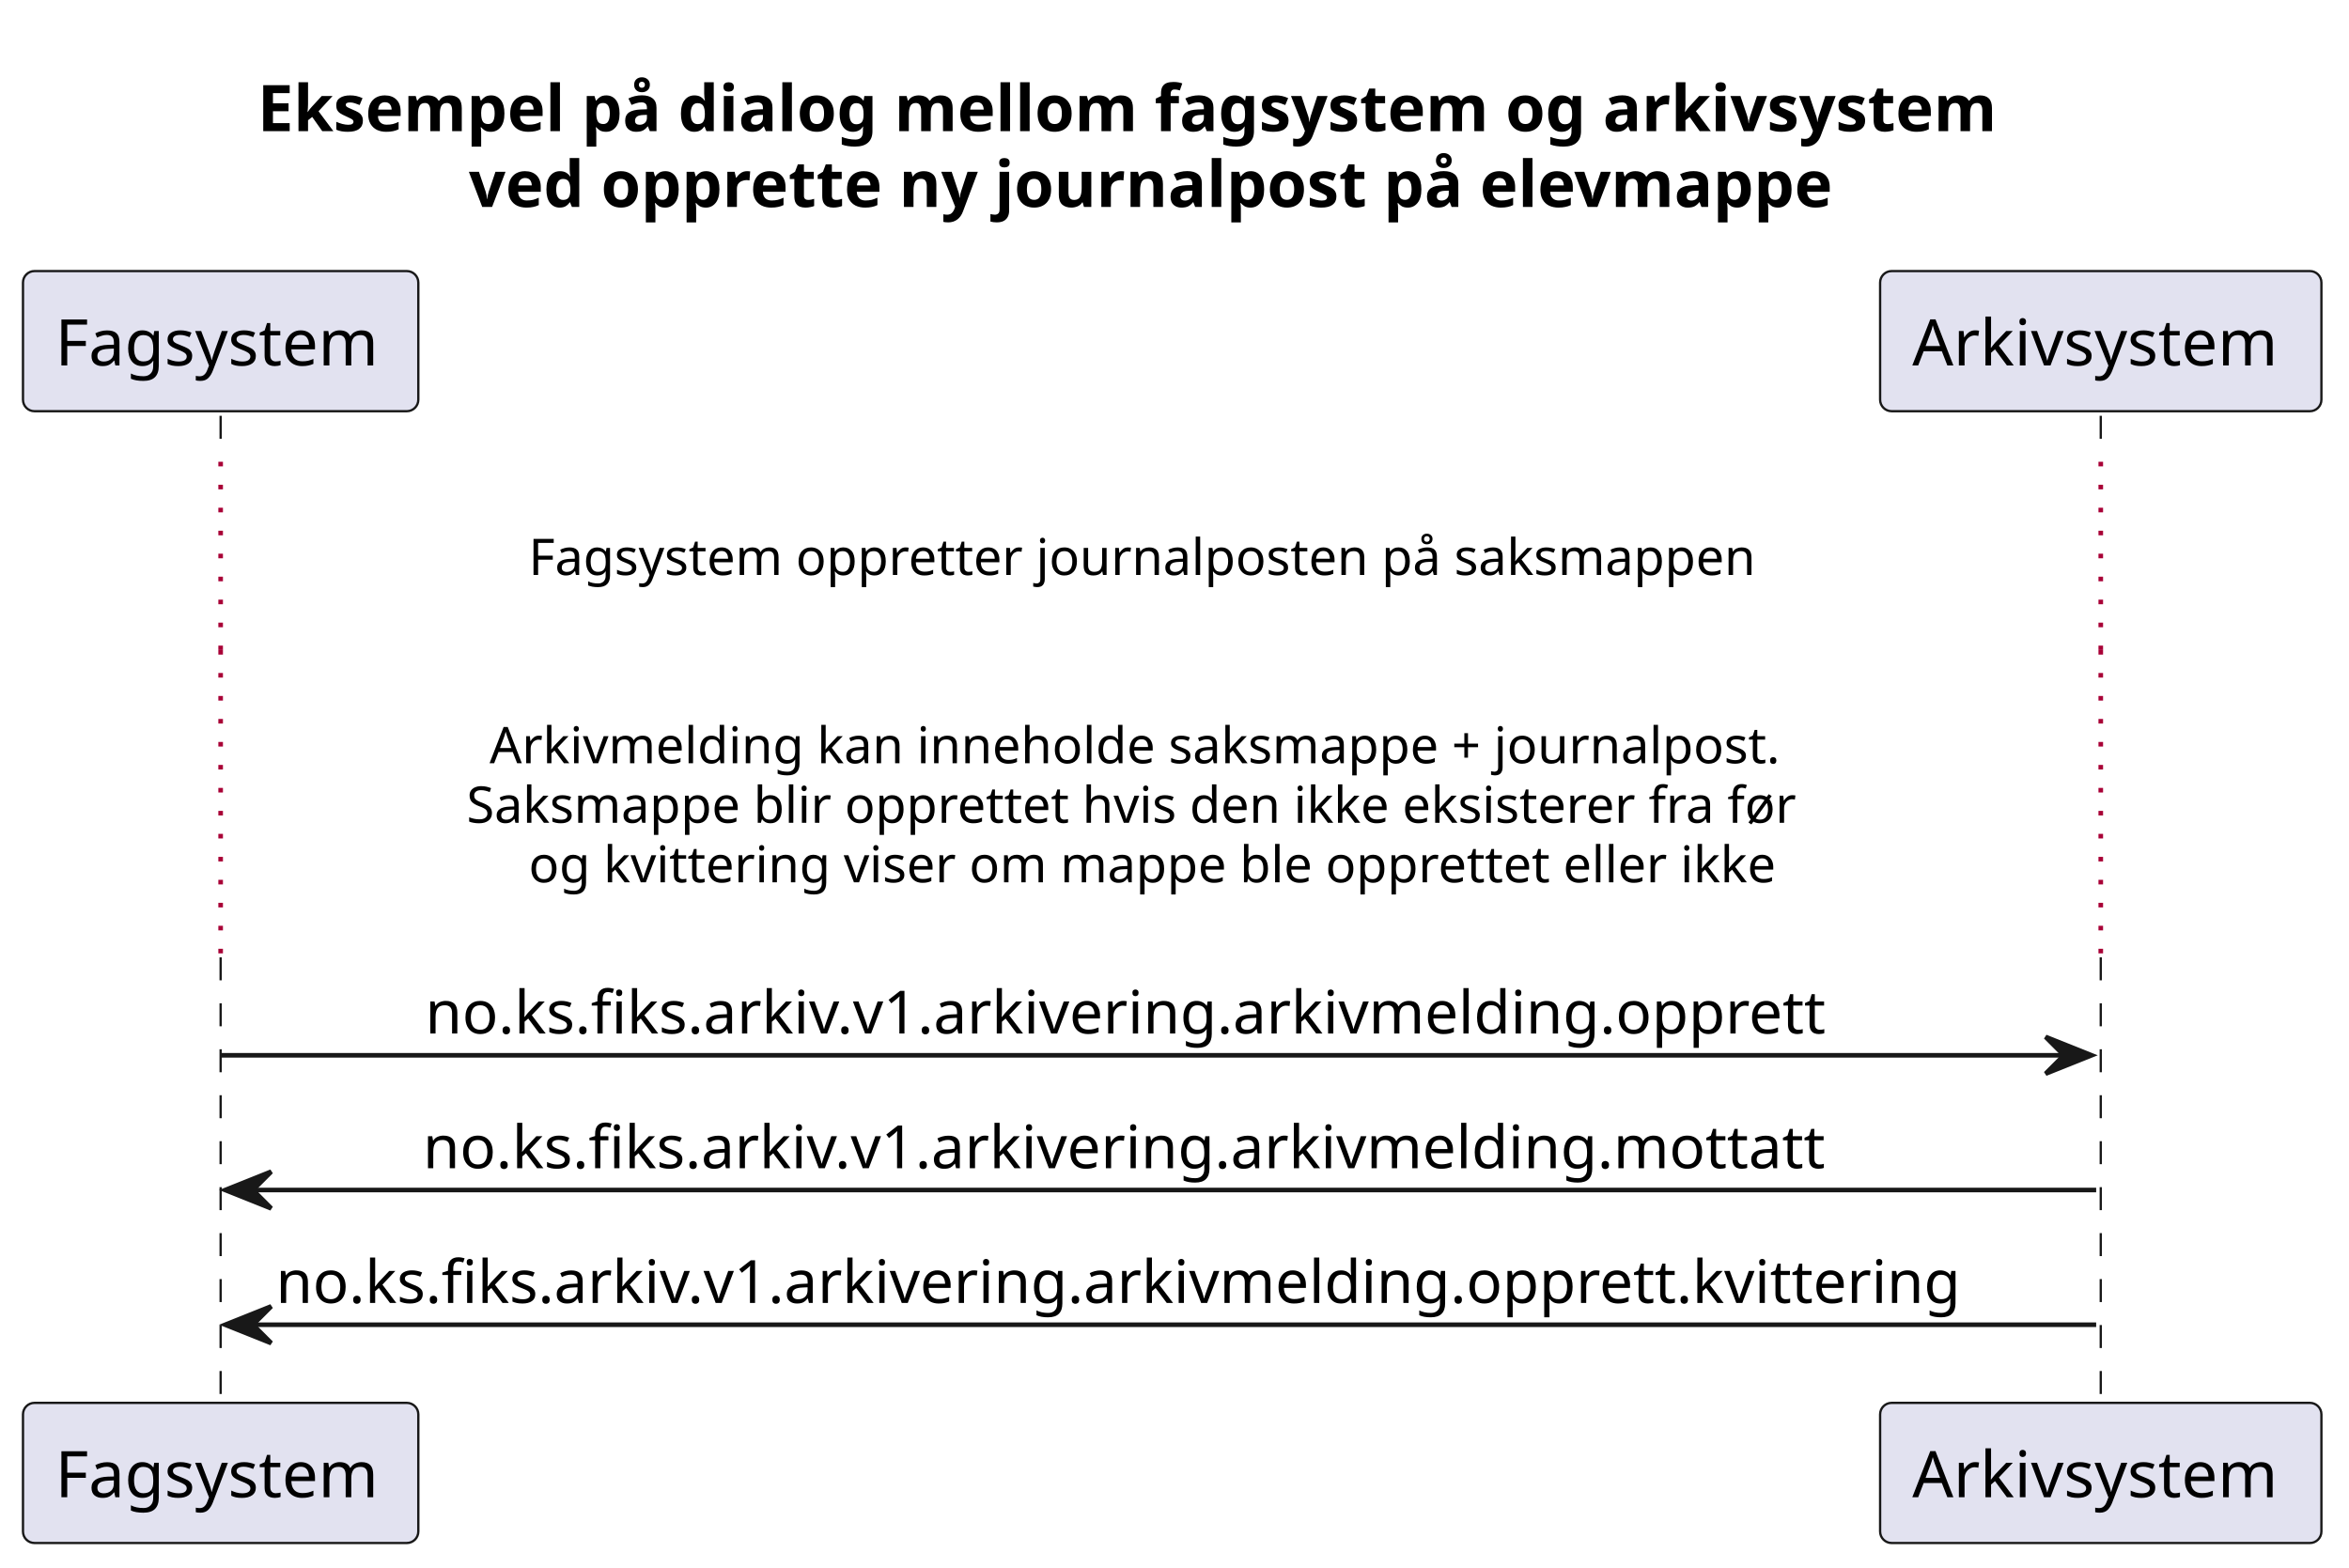
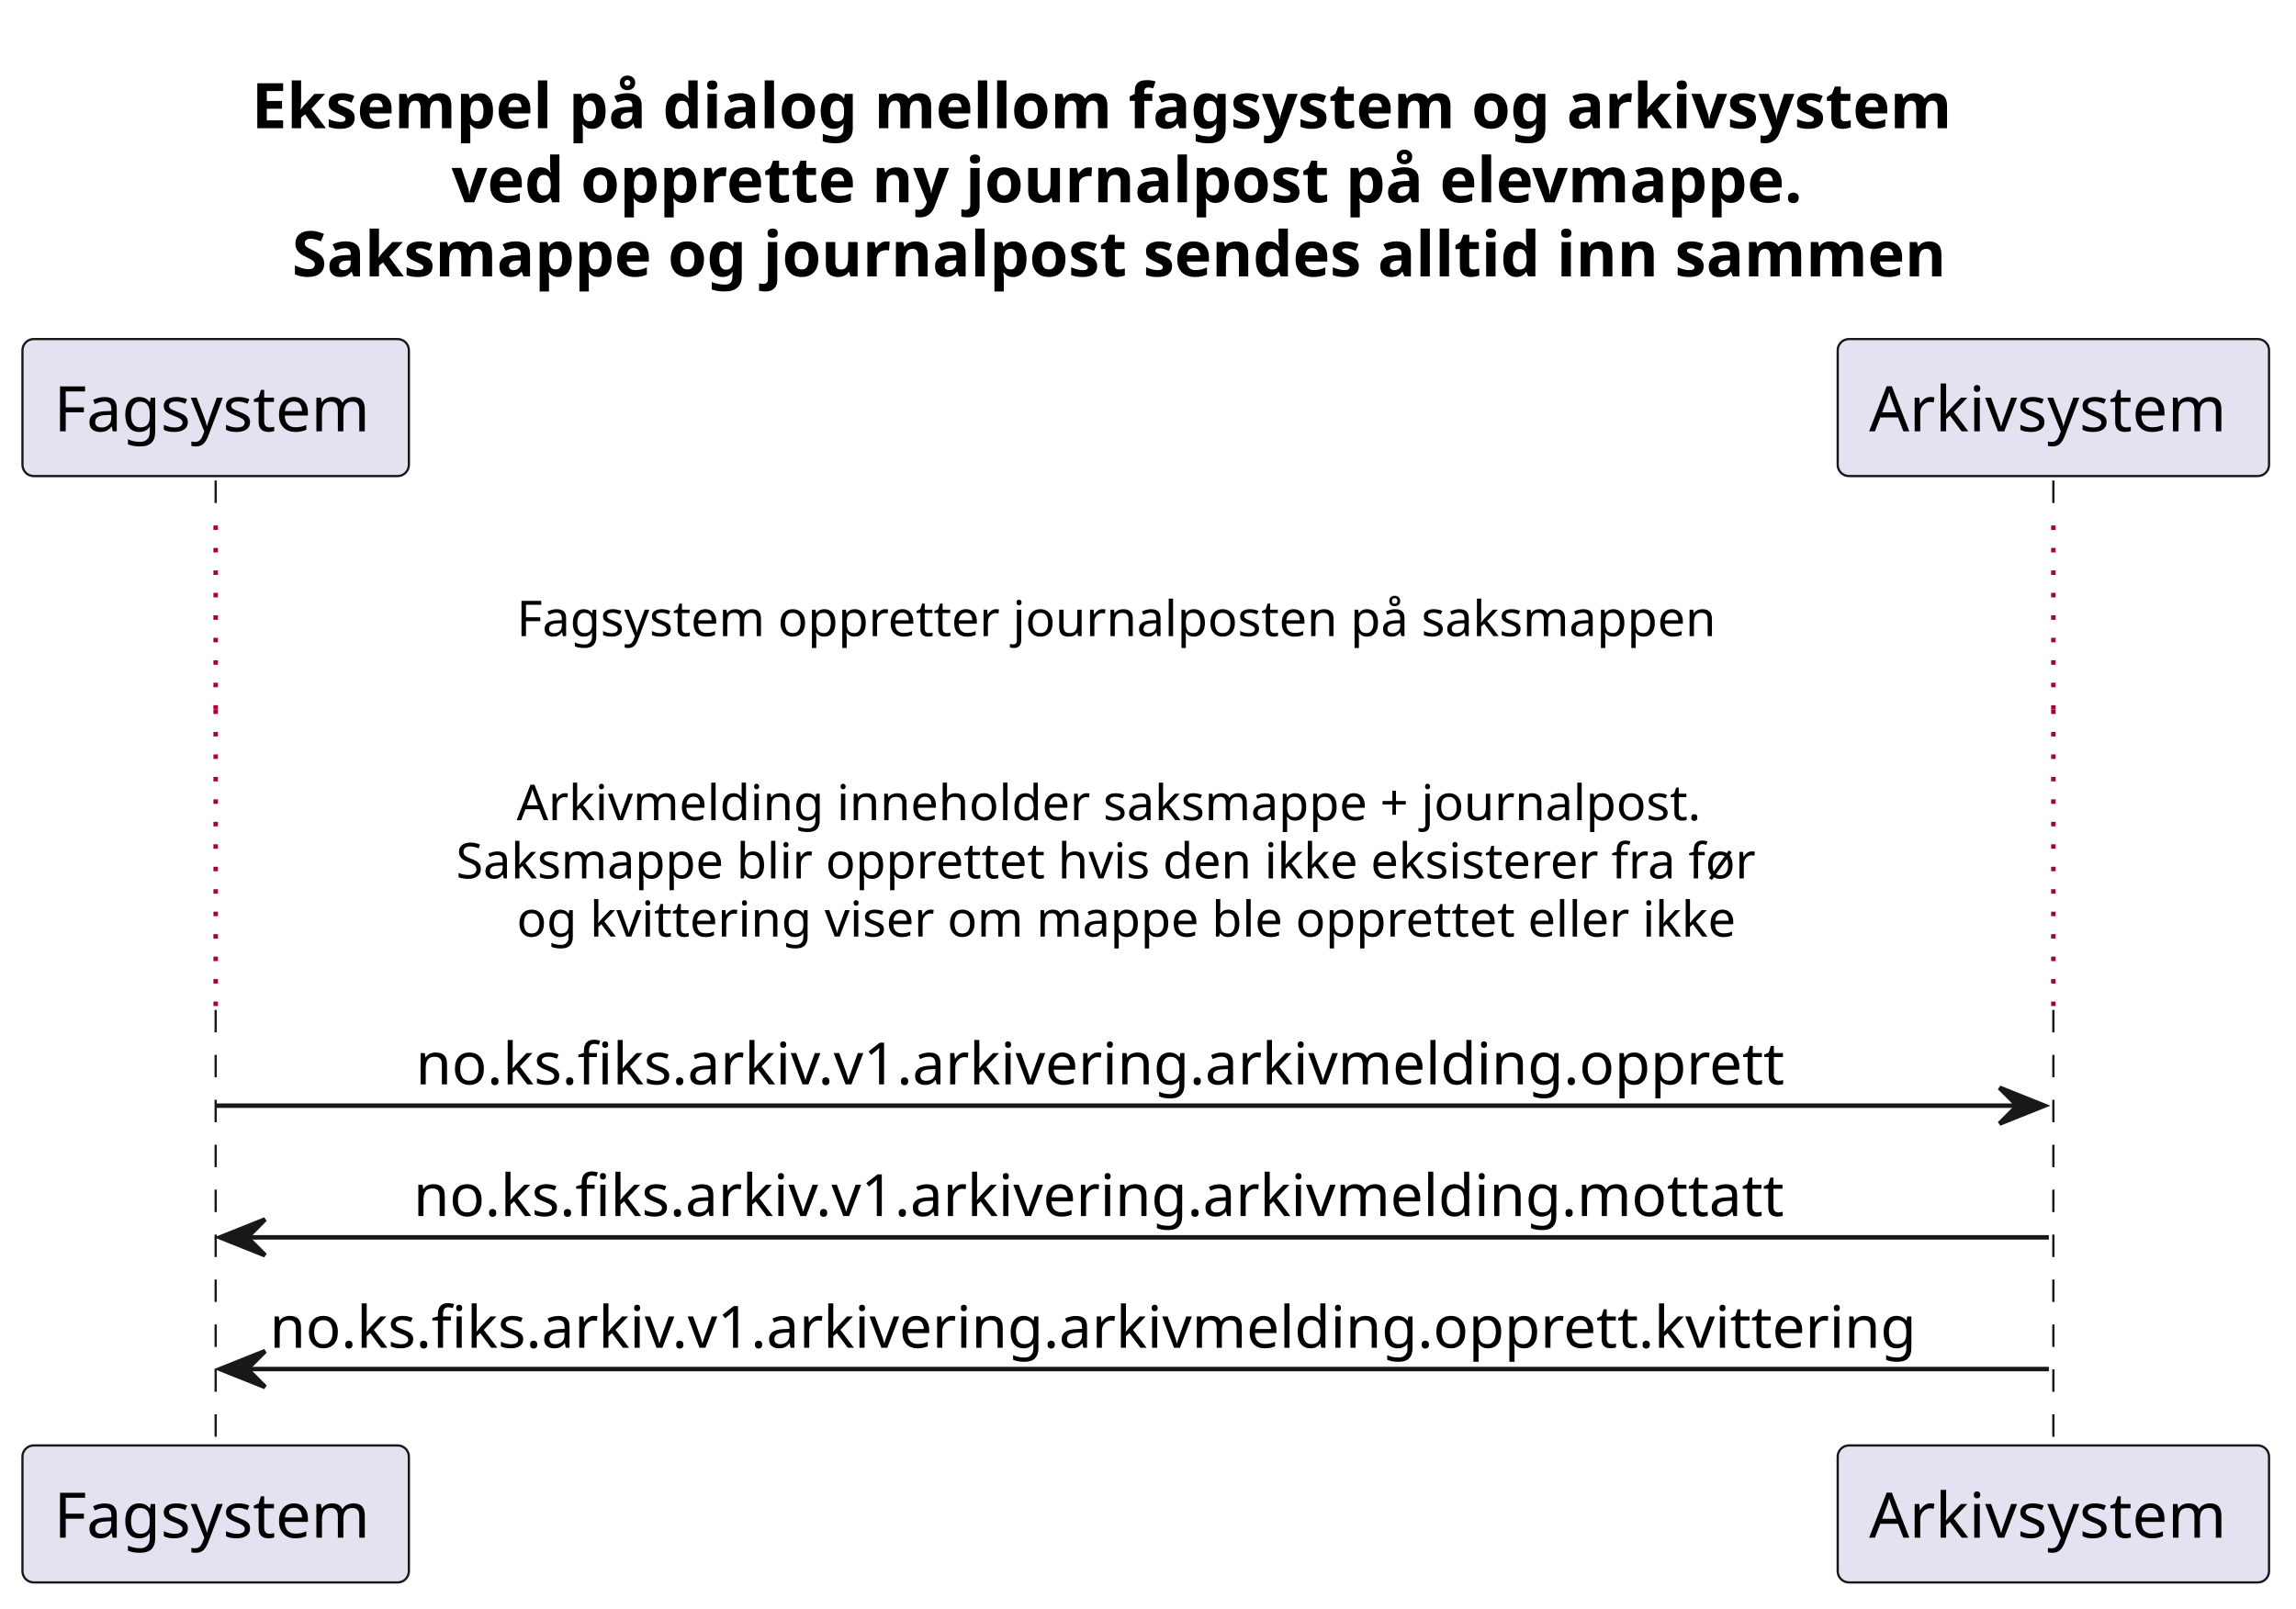
- <svg xmlns="http://www.w3.org/2000/svg" contentStyleType="text/css" height="341px" preserveAspectRatio="none" style="width:511px;height:341px;background:#FFFFFF;" version="1.1" viewBox="0 0 511 341" width="511px" zoomAndPan="magnify">
+ <svg xmlns="http://www.w3.org/2000/svg" contentStyleType="text/css" height="358px" preserveAspectRatio="none" style="width:511px;height:358px;background:#FFFFFF;" version="1.1" viewBox="0 0 511 358" width="511px" zoomAndPan="magnify">
  <defs />
  <g>
    <text fill="#000000" font-family="sans-serif" font-size="14" font-weight="bold" lengthAdjust="spacing" textLength="397" x="56" y="28.535">Eksempel på dialog mellom fagsystem og arkivsystem</text>
-     <text fill="#000000" font-family="sans-serif" font-size="14" font-weight="bold" lengthAdjust="spacing" textLength="305" x="102" y="45.023">ved opprette ny journalpost på elevmappe</text>
-     <line style="stroke:#181818;stroke-width:0.5;stroke-dasharray:5.0,5.0;" x1="48" x2="48" y1="90.465" y2="100.465" />
-     <line style="stroke:#A80036;stroke-width:1.0;stroke-dasharray:1.0,4.0;" x1="48" x2="48" y1="100.465" y2="141.42" />
-     <line style="stroke:#181818;stroke-width:0.5;stroke-dasharray:5.0,5.0;" x1="48" x2="48" y1="141.42" y2="141.42" />
-     <line style="stroke:#A80036;stroke-width:1.0;stroke-dasharray:1.0,4.0;" x1="48" x2="48" y1="141.42" y2="208.285" />
-     <line style="stroke:#181818;stroke-width:0.5;stroke-dasharray:5.0,5.0;" x1="48" x2="48" y1="208.285" y2="306.217" />
-     <line style="stroke:#181818;stroke-width:0.5;stroke-dasharray:5.0,5.0;" x1="457" x2="457" y1="90.465" y2="100.465" />
-     <line style="stroke:#A80036;stroke-width:1.0;stroke-dasharray:1.0,4.0;" x1="457" x2="457" y1="100.465" y2="141.42" />
-     <line style="stroke:#181818;stroke-width:0.5;stroke-dasharray:5.0,5.0;" x1="457" x2="457" y1="141.42" y2="141.42" />
-     <line style="stroke:#A80036;stroke-width:1.0;stroke-dasharray:1.0,4.0;" x1="457" x2="457" y1="141.42" y2="208.285" />
-     <line style="stroke:#181818;stroke-width:0.5;stroke-dasharray:5.0,5.0;" x1="457" x2="457" y1="208.285" y2="306.217" />
-     <rect fill="#E2E2F0" height="30.488" rx="2.5" ry="2.5" style="stroke:#181818;stroke-width:0.5;" width="86" x="5" y="58.977" />
-     <text fill="#000000" font-family="sans-serif" font-size="14" lengthAdjust="spacing" textLength="72" x="12" y="79.512">Fagsystem</text>
-     <rect fill="#E2E2F0" height="30.488" rx="2.5" ry="2.5" style="stroke:#181818;stroke-width:0.5;" width="86" x="5" y="305.217" />
-     <text fill="#000000" font-family="sans-serif" font-size="14" lengthAdjust="spacing" textLength="72" x="12" y="325.752">Fagsystem</text>
-     <rect fill="#E2E2F0" height="30.488" rx="2.5" ry="2.5" style="stroke:#181818;stroke-width:0.5;" width="96" x="409" y="58.977" />
-     <text fill="#000000" font-family="sans-serif" font-size="14" lengthAdjust="spacing" textLength="82" x="416" y="79.512">Arkivsystem</text>
-     <rect fill="#E2E2F0" height="30.488" rx="2.5" ry="2.5" style="stroke:#181818;stroke-width:0.5;" width="96" x="409" y="305.217" />
-     <text fill="#000000" font-family="sans-serif" font-size="14" lengthAdjust="spacing" textLength="82" x="416" y="325.752">Arkivsystem</text>
-     <text fill="#000000" font-family="sans-serif" font-size="11" lengthAdjust="spacing" textLength="275" x="115" y="125.1">Fagsystem oppretter journalposten på saksmappen</text>
-     <text fill="#000000" font-family="sans-serif" font-size="11" lengthAdjust="spacing" textLength="292" x="106.5" y="166.055">Arkivmelding kan inneholde saksmappe + journalpost.</text>
-     <text fill="#000000" font-family="sans-serif" font-size="11" lengthAdjust="spacing" textLength="299" x="101.5" y="179.01">Saksmappe blir opprettet hvis den ikke eksisterer fra før</text>
-     <text fill="#000000" font-family="sans-serif" font-size="11" lengthAdjust="spacing" textLength="278" x="115" y="191.965">og kvittering viser om mappe ble opprettet eller ikke</text>
-     <polygon fill="#181818" points="445,225.596,455,229.596,445,233.596,449,229.596" style="stroke:#181818;stroke-width:1.0;" />
-     <line style="stroke:#181818;stroke-width:1.0;" x1="48" x2="451" y1="229.596" y2="229.596" />
-     <text fill="#000000" font-family="sans-serif" font-size="13" lengthAdjust="spacing" textLength="320" x="92.5" y="224.853">no.ks.fiks.arkiv.v1.arkivering.arkivmelding.opprett</text>
-     <polygon fill="#181818" points="59,254.906,49,258.906,59,262.906,55,258.906" style="stroke:#181818;stroke-width:1.0;" />
-     <line style="stroke:#181818;stroke-width:1.0;" x1="53" x2="456" y1="258.906" y2="258.906" />
-     <text fill="#000000" font-family="sans-serif" font-size="13" lengthAdjust="spacing" textLength="321" x="92" y="254.164">no.ks.fiks.arkiv.v1.arkivering.arkivmelding.mottatt</text>
-     <polygon fill="#181818" points="59,284.217,49,288.217,59,292.217,55,288.217" style="stroke:#181818;stroke-width:1.0;" />
-     <line style="stroke:#181818;stroke-width:1.0;" x1="53" x2="456" y1="288.217" y2="288.217" />
-     <text fill="#000000" font-family="sans-serif" font-size="13" lengthAdjust="spacing" textLength="385" x="60" y="283.475">no.ks.fiks.arkiv.v1.arkivering.arkivmelding.opprett.kvittering</text>
+     <text fill="#000000" font-family="sans-serif" font-size="14" font-weight="bold" lengthAdjust="spacing" textLength="308" x="100.5" y="45.023">ved opprette ny journalpost på elevmappe.</text>
+     <text fill="#000000" font-family="sans-serif" font-size="14" font-weight="bold" lengthAdjust="spacing" textLength="384" x="65" y="61.512">Saksmappe og journalpost sendes alltid inn sammen</text>
+     <line style="stroke:#181818;stroke-width:0.5;stroke-dasharray:5.0,5.0;" x1="48" x2="48" y1="106.953" y2="116.953" />
+     <line style="stroke:#A80036;stroke-width:1.0;stroke-dasharray:1.0,4.0;" x1="48" x2="48" y1="116.953" y2="157.908" />
+     <line style="stroke:#181818;stroke-width:0.5;stroke-dasharray:5.0,5.0;" x1="48" x2="48" y1="157.908" y2="157.908" />
+     <line style="stroke:#A80036;stroke-width:1.0;stroke-dasharray:1.0,4.0;" x1="48" x2="48" y1="157.908" y2="224.773" />
+     <line style="stroke:#181818;stroke-width:0.5;stroke-dasharray:5.0,5.0;" x1="48" x2="48" y1="224.773" y2="322.705" />
+     <line style="stroke:#181818;stroke-width:0.5;stroke-dasharray:5.0,5.0;" x1="457" x2="457" y1="106.953" y2="116.953" />
+     <line style="stroke:#A80036;stroke-width:1.0;stroke-dasharray:1.0,4.0;" x1="457" x2="457" y1="116.953" y2="157.908" />
+     <line style="stroke:#181818;stroke-width:0.5;stroke-dasharray:5.0,5.0;" x1="457" x2="457" y1="157.908" y2="157.908" />
+     <line style="stroke:#A80036;stroke-width:1.0;stroke-dasharray:1.0,4.0;" x1="457" x2="457" y1="157.908" y2="224.773" />
+     <line style="stroke:#181818;stroke-width:0.5;stroke-dasharray:5.0,5.0;" x1="457" x2="457" y1="224.773" y2="322.705" />
+     <rect fill="#E2E2F0" height="30.488" rx="2.5" ry="2.5" style="stroke:#181818;stroke-width:0.5;" width="86" x="5" y="75.465" />
+     <text fill="#000000" font-family="sans-serif" font-size="14" lengthAdjust="spacing" textLength="72" x="12" y="96">Fagsystem</text>
+     <rect fill="#E2E2F0" height="30.488" rx="2.5" ry="2.5" style="stroke:#181818;stroke-width:0.5;" width="86" x="5" y="321.705" />
+     <text fill="#000000" font-family="sans-serif" font-size="14" lengthAdjust="spacing" textLength="72" x="12" y="342.24">Fagsystem</text>
+     <rect fill="#E2E2F0" height="30.488" rx="2.5" ry="2.5" style="stroke:#181818;stroke-width:0.5;" width="96" x="409" y="75.465" />
+     <text fill="#000000" font-family="sans-serif" font-size="14" lengthAdjust="spacing" textLength="82" x="416" y="96">Arkivsystem</text>
+     <rect fill="#E2E2F0" height="30.488" rx="2.5" ry="2.5" style="stroke:#181818;stroke-width:0.5;" width="96" x="409" y="321.705" />
+     <text fill="#000000" font-family="sans-serif" font-size="14" lengthAdjust="spacing" textLength="82" x="416" y="342.24">Arkivsystem</text>
+     <text fill="#000000" font-family="sans-serif" font-size="11" lengthAdjust="spacing" textLength="275" x="115" y="141.588">Fagsystem oppretter journalposten på saksmappen</text>
+     <text fill="#000000" font-family="sans-serif" font-size="11" lengthAdjust="spacing" textLength="275" x="115" y="182.543">Arkivmelding inneholder saksmappe + journalpost.</text>
+     <text fill="#000000" font-family="sans-serif" font-size="11" lengthAdjust="spacing" textLength="299" x="101.5" y="195.498">Saksmappe blir opprettet hvis den ikke eksisterer fra før</text>
+     <text fill="#000000" font-family="sans-serif" font-size="11" lengthAdjust="spacing" textLength="278" x="115" y="208.453">og kvittering viser om mappe ble opprettet eller ikke</text>
+     <polygon fill="#181818" points="445,242.084,455,246.084,445,250.084,449,246.084" style="stroke:#181818;stroke-width:1.0;" />
+     <line style="stroke:#181818;stroke-width:1.0;" x1="48" x2="451" y1="246.084" y2="246.084" />
+     <text fill="#000000" font-family="sans-serif" font-size="13" lengthAdjust="spacing" textLength="320" x="92.5" y="241.342">no.ks.fiks.arkiv.v1.arkivering.arkivmelding.opprett</text>
+     <polygon fill="#181818" points="59,271.394,49,275.394,59,279.394,55,275.394" style="stroke:#181818;stroke-width:1.0;" />
+     <line style="stroke:#181818;stroke-width:1.0;" x1="53" x2="456" y1="275.394" y2="275.394" />
+     <text fill="#000000" font-family="sans-serif" font-size="13" lengthAdjust="spacing" textLength="321" x="92" y="270.652">no.ks.fiks.arkiv.v1.arkivering.arkivmelding.mottatt</text>
+     <polygon fill="#181818" points="59,300.705,49,304.705,59,308.705,55,304.705" style="stroke:#181818;stroke-width:1.0;" />
+     <line style="stroke:#181818;stroke-width:1.0;" x1="53" x2="456" y1="304.705" y2="304.705" />
+     <text fill="#000000" font-family="sans-serif" font-size="13" lengthAdjust="spacing" textLength="385" x="60" y="299.963">no.ks.fiks.arkiv.v1.arkivering.arkivmelding.opprett.kvittering</text>
  </g>
</svg>
